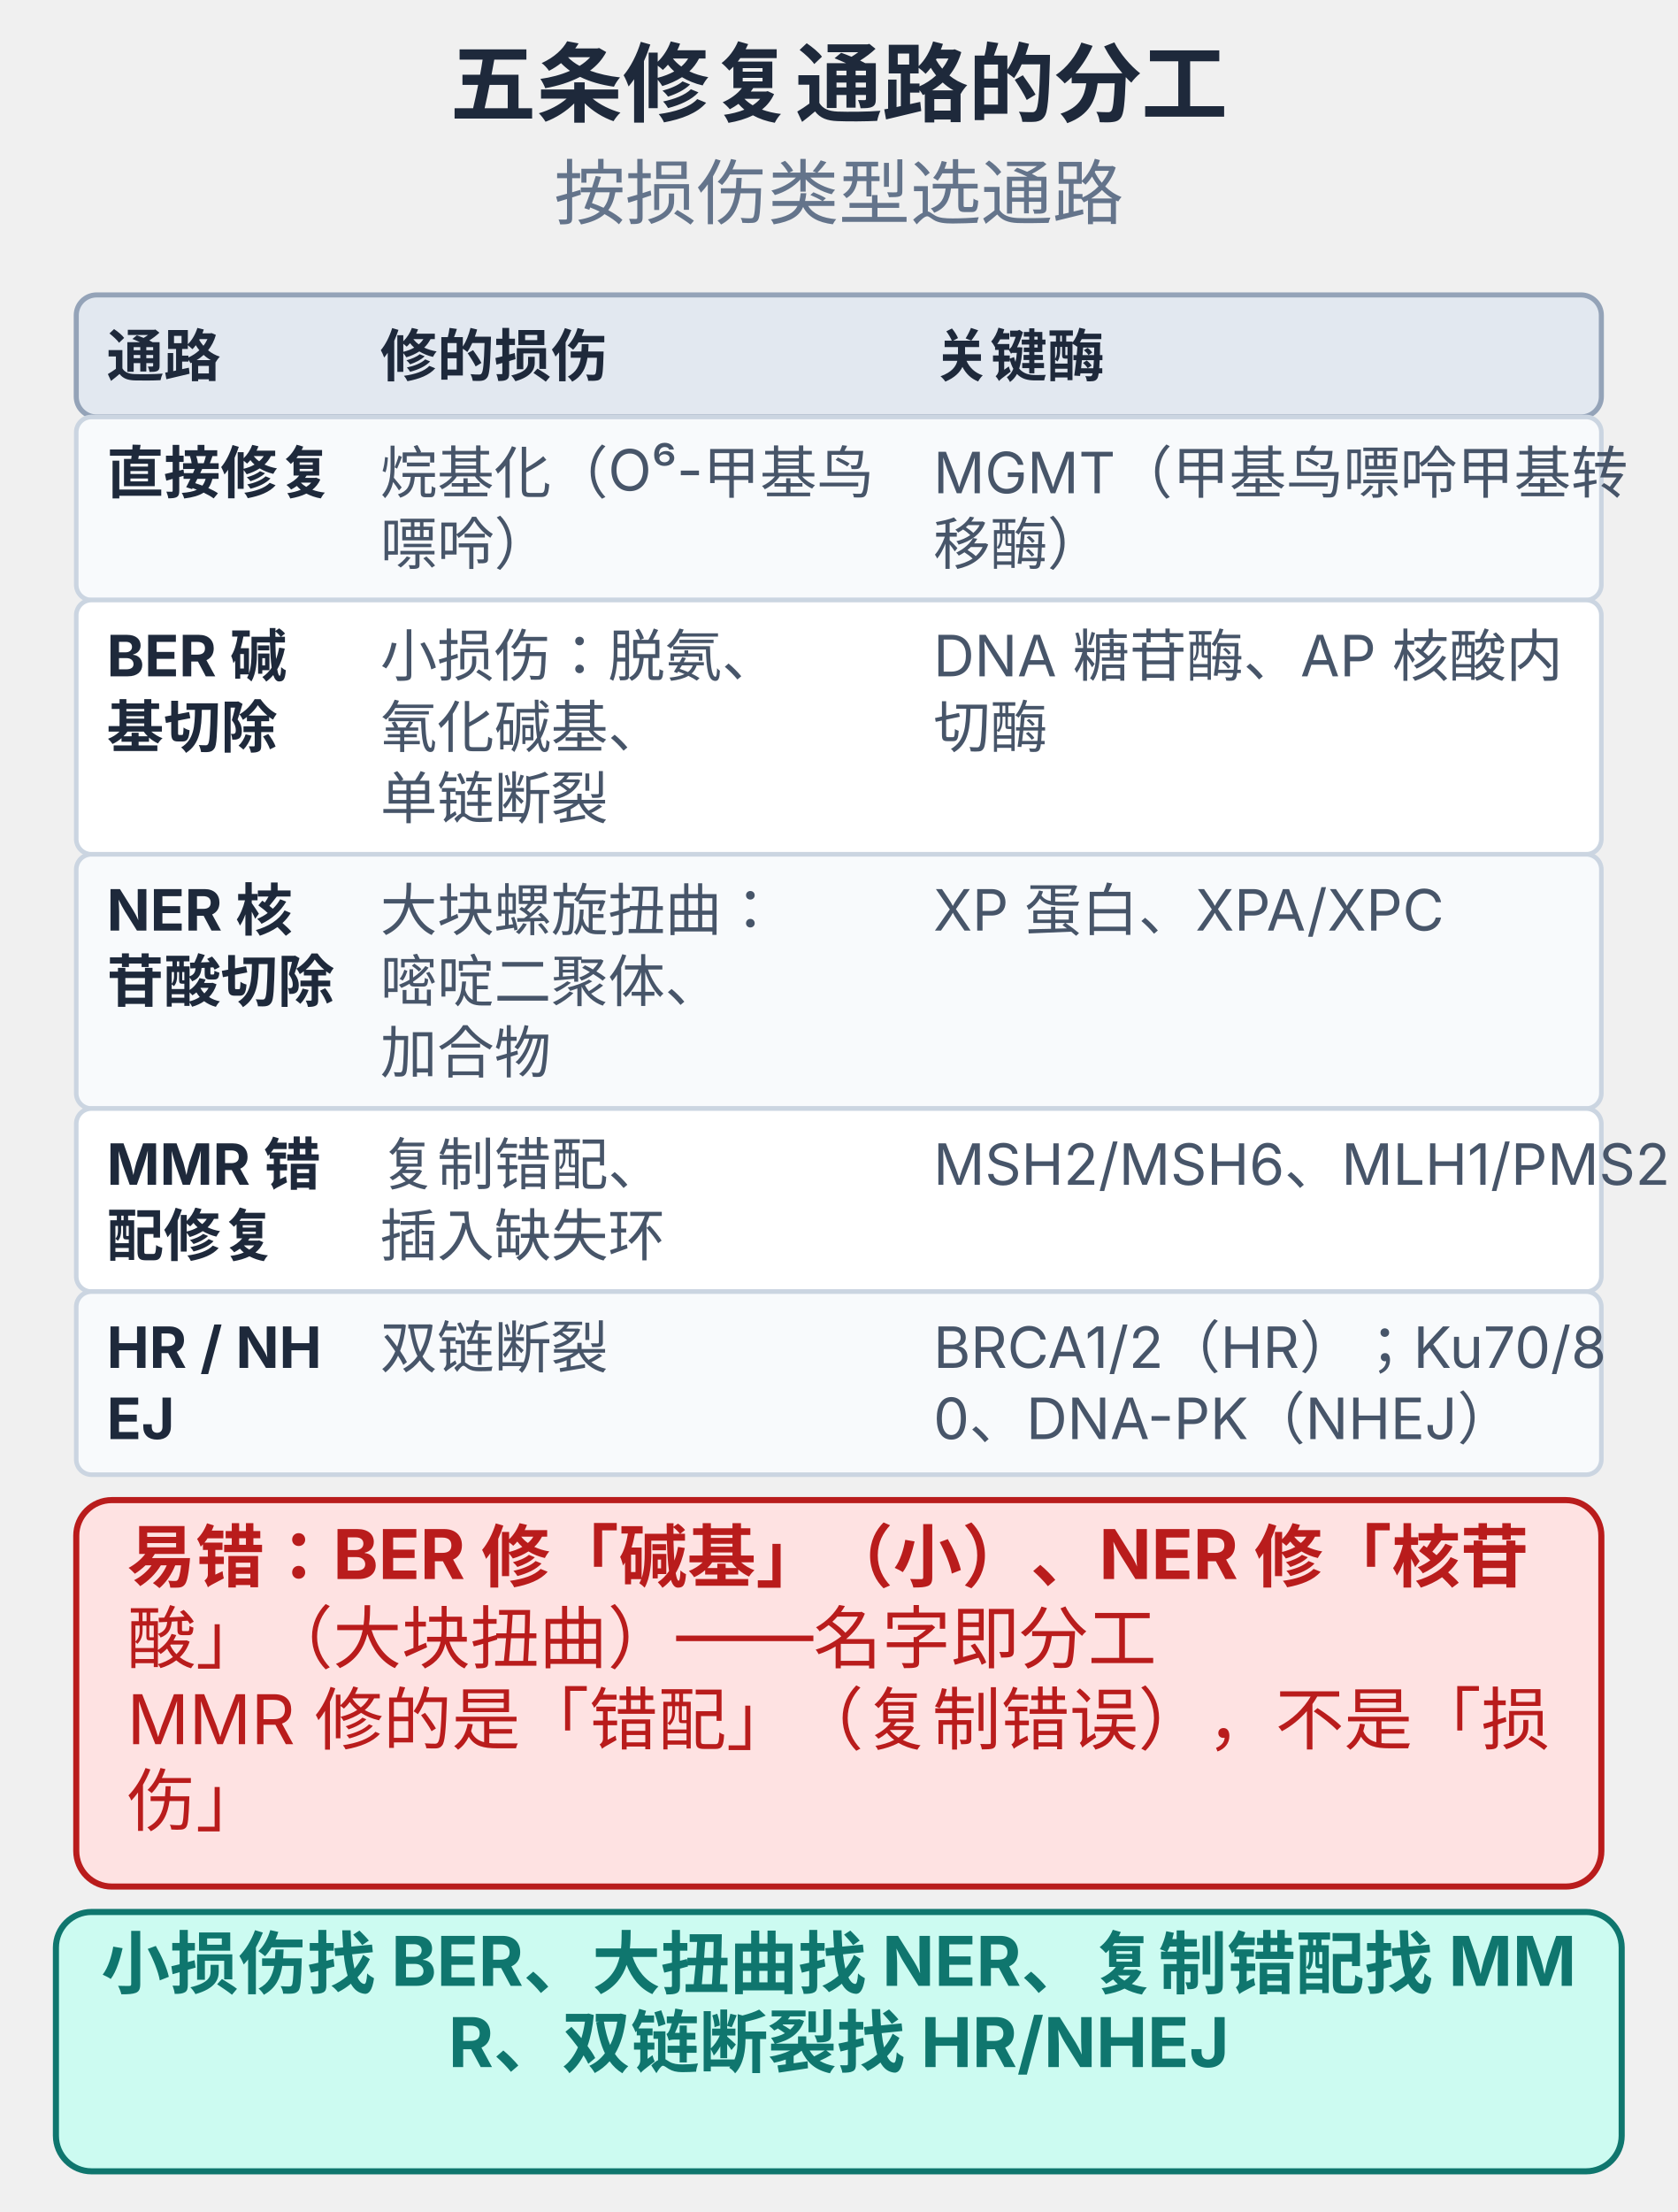
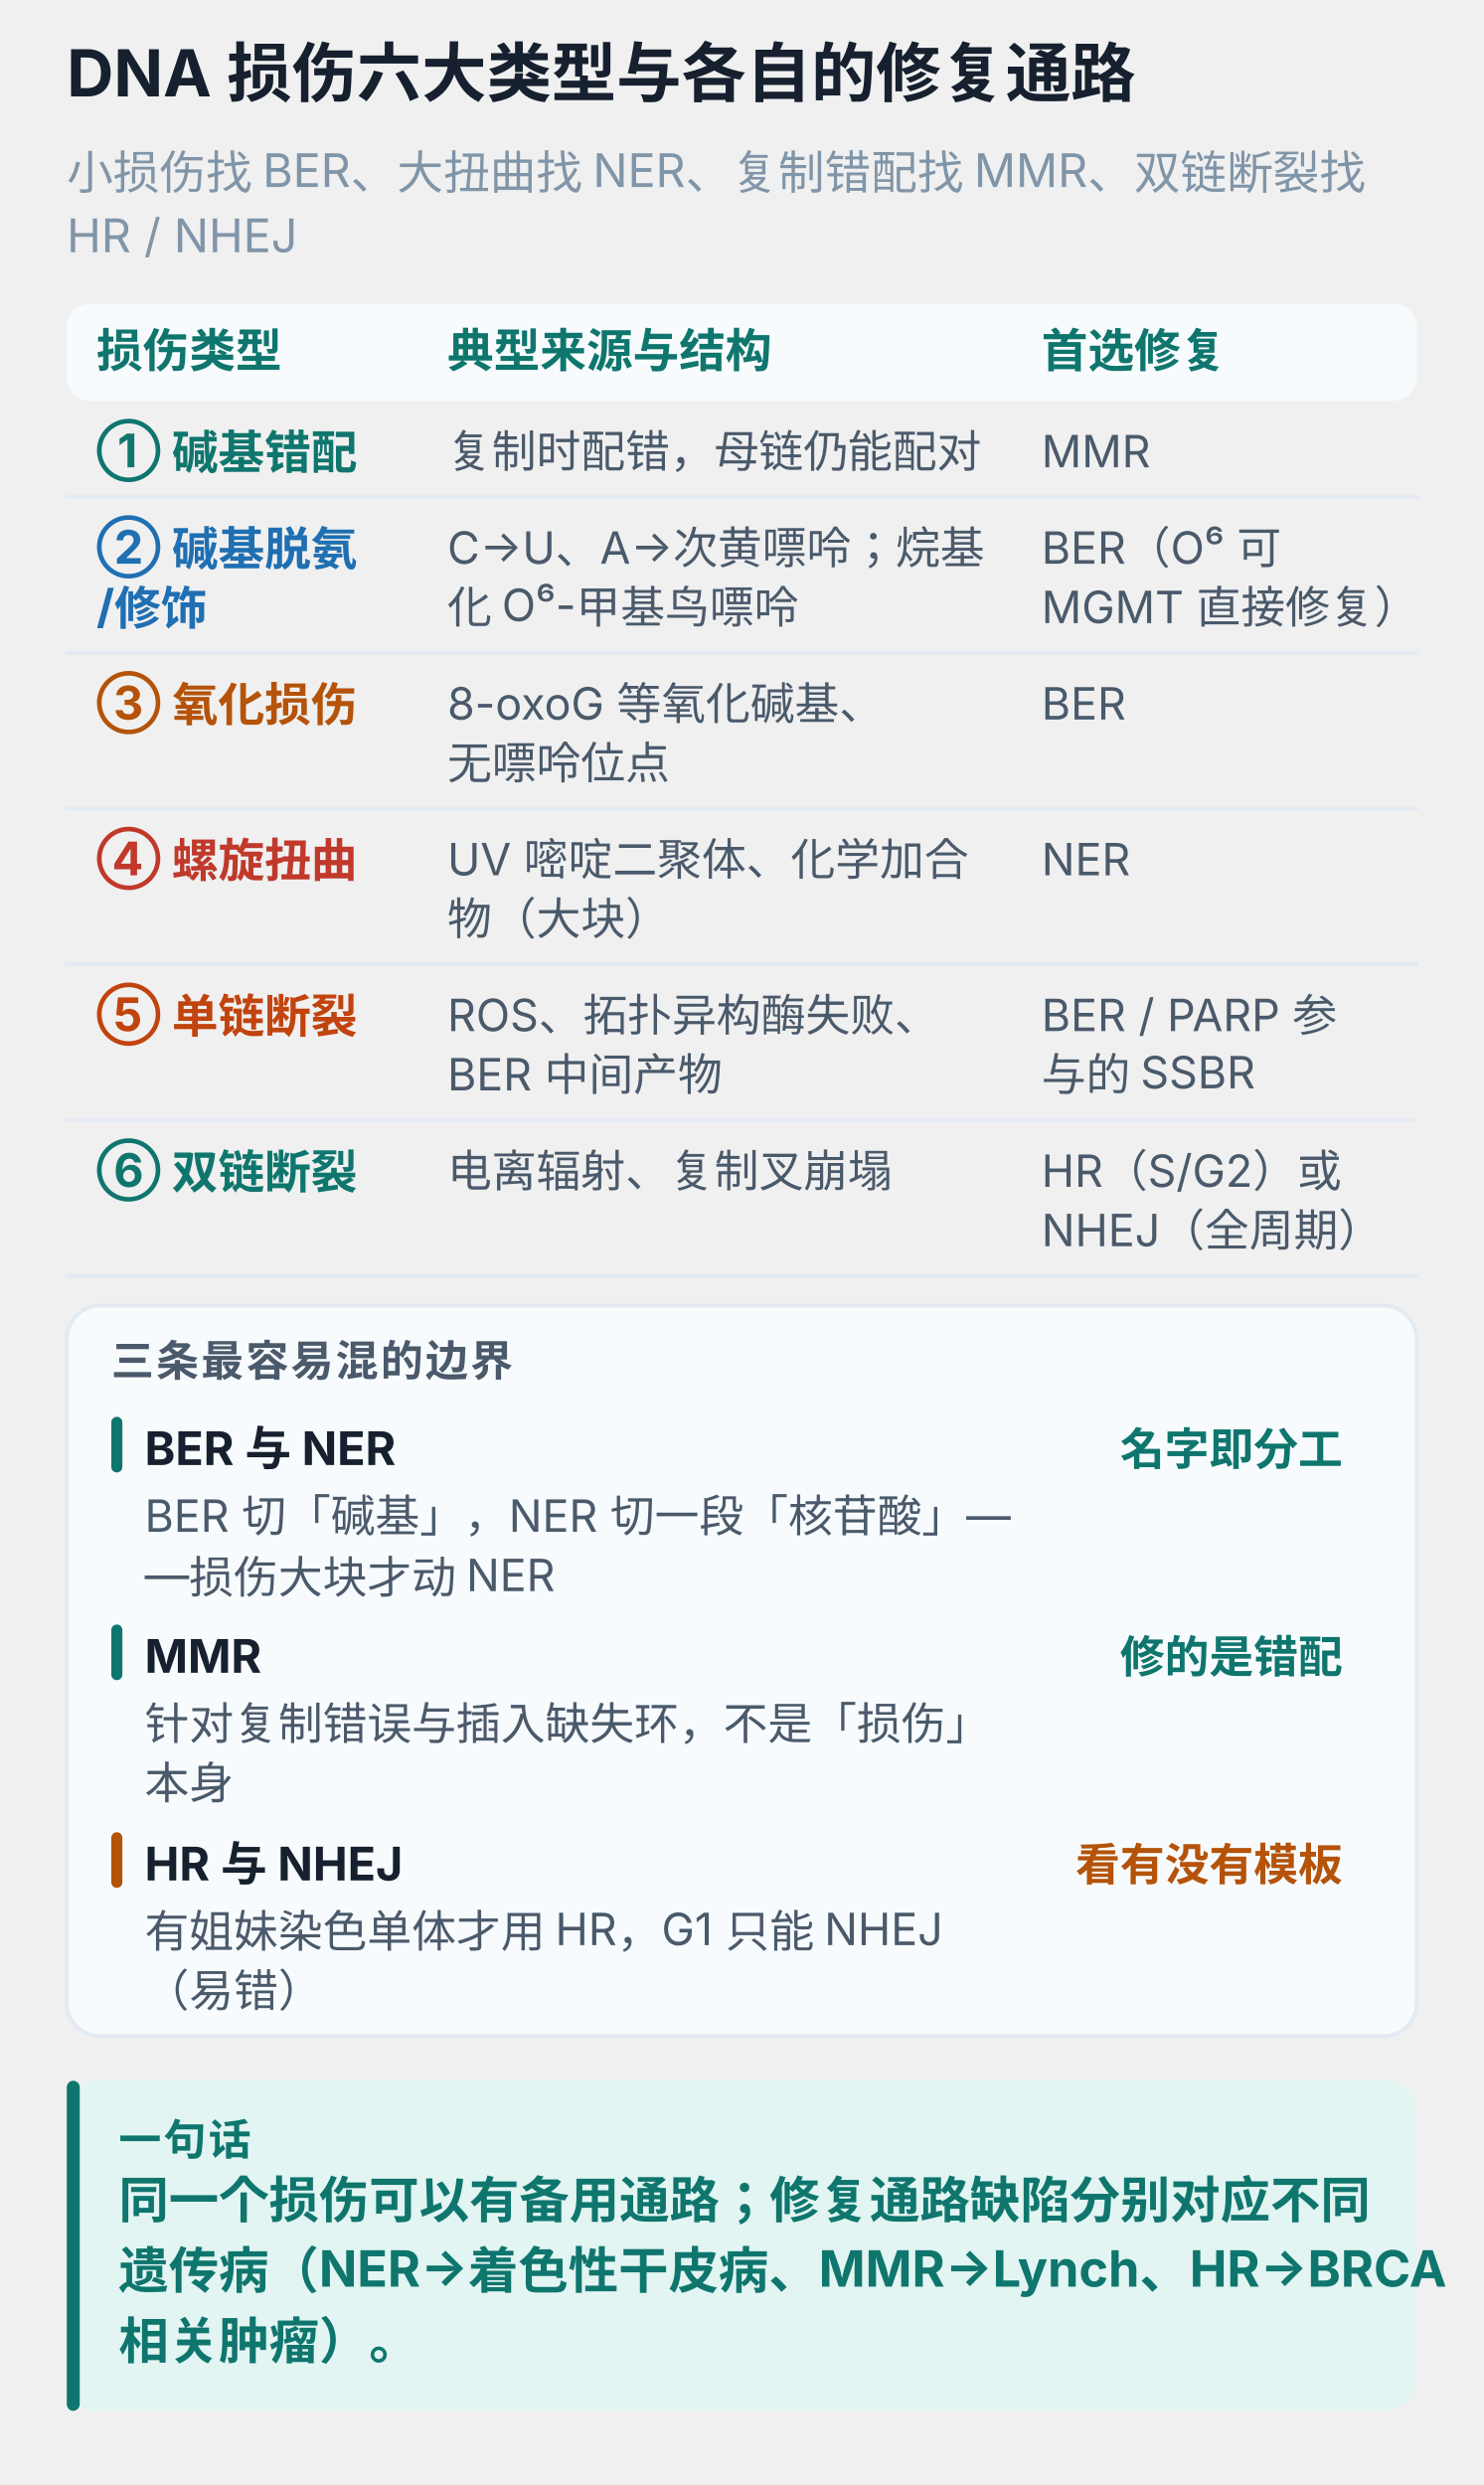
- <svg xmlns="http://www.w3.org/2000/svg" viewBox="0 0 330 435" width="100%" style="max-width:330px;display:block;margin:0 auto;background:#ffffff;border-radius:10px" role="img">
-   <text x="165.0" y="22.6" text-anchor="middle" font-size="17" font-weight="700" fill="#1e293b" font-family="-apple-system,'PingFang SC','Microsoft YaHei',sans-serif">五条修复通路的分工</text>
-   <text x="165.0" y="43.0" text-anchor="middle" font-size="14" font-weight="400" fill="#64748b" font-family="-apple-system,'PingFang SC','Microsoft YaHei',sans-serif">按损伤类型选通路</text>
-   <rect x="15.0" y="58.0" width="300.0" height="24.0" rx="4" fill="#e2e8f0" stroke="#94a3b8" stroke-width="1" />
-   <text x="21.0" y="74.0" text-anchor="start" font-size="11.2" font-weight="700" fill="#1e293b" font-family="-apple-system,'PingFang SC','Microsoft YaHei',sans-serif">通路</text>
-   <text x="74.8" y="74.0" text-anchor="start" font-size="11.2" font-weight="700" fill="#1e293b" font-family="-apple-system,'PingFang SC','Microsoft YaHei',sans-serif">修的损伤</text>
-   <text x="183.6" y="74.0" text-anchor="start" font-size="11.2" font-weight="700" fill="#1e293b" font-family="-apple-system,'PingFang SC','Microsoft YaHei',sans-serif">关键酶</text>
-   <rect x="15.0" y="82.0" width="300.0" height="36.0" rx="3" fill="#f8fafc" stroke="#cbd5e1" stroke-width="0.9" />
-   <text x="21.0" y="97.0" text-anchor="start" font-size="11.2" font-weight="700" fill="#1e293b" font-family="-apple-system,'PingFang SC','Microsoft YaHei',sans-serif">直接修复</text>
-   <text x="74.8" y="97.0" text-anchor="start" font-size="11.2" font-weight="400" fill="#475569" font-family="-apple-system,'PingFang SC','Microsoft YaHei',sans-serif">烷基化（O⁶-甲基鸟</text>
-   <text x="74.8" y="111.0" text-anchor="start" font-size="11.2" font-weight="400" fill="#475569" font-family="-apple-system,'PingFang SC','Microsoft YaHei',sans-serif">嘌呤）</text>
-   <text x="183.6" y="97.0" text-anchor="start" font-size="11.2" font-weight="400" fill="#475569" font-family="-apple-system,'PingFang SC','Microsoft YaHei',sans-serif">MGMT（甲基鸟嘌呤甲基转</text>
-   <text x="183.6" y="111.0" text-anchor="start" font-size="11.2" font-weight="400" fill="#475569" font-family="-apple-system,'PingFang SC','Microsoft YaHei',sans-serif">移酶）</text>
-   <rect x="15.0" y="118.0" width="300.0" height="50.0" rx="3" fill="#ffffff" stroke="#cbd5e1" stroke-width="0.9" />
-   <text x="21.0" y="133.0" text-anchor="start" font-size="11.2" font-weight="700" fill="#1e293b" font-family="-apple-system,'PingFang SC','Microsoft YaHei',sans-serif">BER 碱</text>
-   <text x="21.0" y="147.0" text-anchor="start" font-size="11.2" font-weight="700" fill="#1e293b" font-family="-apple-system,'PingFang SC','Microsoft YaHei',sans-serif">基切除</text>
-   <text x="74.8" y="133.0" text-anchor="start" font-size="11.2" font-weight="400" fill="#475569" font-family="-apple-system,'PingFang SC','Microsoft YaHei',sans-serif">小损伤：脱氨、</text>
-   <text x="74.8" y="147.0" text-anchor="start" font-size="11.2" font-weight="400" fill="#475569" font-family="-apple-system,'PingFang SC','Microsoft YaHei',sans-serif">氧化碱基、</text>
-   <text x="74.8" y="161.0" text-anchor="start" font-size="11.2" font-weight="400" fill="#475569" font-family="-apple-system,'PingFang SC','Microsoft YaHei',sans-serif">单链断裂</text>
-   <text x="183.6" y="133.0" text-anchor="start" font-size="11.2" font-weight="400" fill="#475569" font-family="-apple-system,'PingFang SC','Microsoft YaHei',sans-serif">DNA 糖苷酶、AP 核酸内</text>
-   <text x="183.6" y="147.0" text-anchor="start" font-size="11.2" font-weight="400" fill="#475569" font-family="-apple-system,'PingFang SC','Microsoft YaHei',sans-serif">切酶</text>
-   <rect x="15.0" y="168.0" width="300.0" height="50.0" rx="3" fill="#f8fafc" stroke="#cbd5e1" stroke-width="0.9" />
-   <text x="21.0" y="183.0" text-anchor="start" font-size="11.2" font-weight="700" fill="#1e293b" font-family="-apple-system,'PingFang SC','Microsoft YaHei',sans-serif">NER 核</text>
-   <text x="21.0" y="197.0" text-anchor="start" font-size="11.2" font-weight="700" fill="#1e293b" font-family="-apple-system,'PingFang SC','Microsoft YaHei',sans-serif">苷酸切除</text>
-   <text x="74.8" y="183.0" text-anchor="start" font-size="11.2" font-weight="400" fill="#475569" font-family="-apple-system,'PingFang SC','Microsoft YaHei',sans-serif">大块螺旋扭曲：</text>
-   <text x="74.8" y="197.0" text-anchor="start" font-size="11.2" font-weight="400" fill="#475569" font-family="-apple-system,'PingFang SC','Microsoft YaHei',sans-serif">嘧啶二聚体、</text>
-   <text x="74.8" y="211.0" text-anchor="start" font-size="11.2" font-weight="400" fill="#475569" font-family="-apple-system,'PingFang SC','Microsoft YaHei',sans-serif">加合物</text>
-   <text x="183.6" y="183.0" text-anchor="start" font-size="11.2" font-weight="400" fill="#475569" font-family="-apple-system,'PingFang SC','Microsoft YaHei',sans-serif">XP 蛋白、XPA/XPC</text>
-   <rect x="15.0" y="218.0" width="300.0" height="36.0" rx="3" fill="#ffffff" stroke="#cbd5e1" stroke-width="0.9" />
-   <text x="21.0" y="233.0" text-anchor="start" font-size="11.2" font-weight="700" fill="#1e293b" font-family="-apple-system,'PingFang SC','Microsoft YaHei',sans-serif">MMR 错</text>
-   <text x="21.0" y="247.0" text-anchor="start" font-size="11.2" font-weight="700" fill="#1e293b" font-family="-apple-system,'PingFang SC','Microsoft YaHei',sans-serif">配修复</text>
-   <text x="74.8" y="233.0" text-anchor="start" font-size="11.2" font-weight="400" fill="#475569" font-family="-apple-system,'PingFang SC','Microsoft YaHei',sans-serif">复制错配、</text>
-   <text x="74.8" y="247.0" text-anchor="start" font-size="11.2" font-weight="400" fill="#475569" font-family="-apple-system,'PingFang SC','Microsoft YaHei',sans-serif">插入缺失环</text>
-   <text x="183.6" y="233.0" text-anchor="start" font-size="11.2" font-weight="400" fill="#475569" font-family="-apple-system,'PingFang SC','Microsoft YaHei',sans-serif">MSH2/MSH6、MLH1/PMS2</text>
-   <rect x="15.0" y="254.0" width="300.0" height="36.0" rx="3" fill="#f8fafc" stroke="#cbd5e1" stroke-width="0.9" />
-   <text x="21.0" y="269.0" text-anchor="start" font-size="11.2" font-weight="700" fill="#1e293b" font-family="-apple-system,'PingFang SC','Microsoft YaHei',sans-serif">HR / NH</text>
-   <text x="21.0" y="283.0" text-anchor="start" font-size="11.2" font-weight="700" fill="#1e293b" font-family="-apple-system,'PingFang SC','Microsoft YaHei',sans-serif">EJ</text>
-   <text x="74.8" y="269.0" text-anchor="start" font-size="11.2" font-weight="400" fill="#475569" font-family="-apple-system,'PingFang SC','Microsoft YaHei',sans-serif">双链断裂</text>
-   <text x="183.6" y="269.0" text-anchor="start" font-size="11.2" font-weight="400" fill="#475569" font-family="-apple-system,'PingFang SC','Microsoft YaHei',sans-serif">BRCA1/2（HR）；Ku70/8</text>
-   <text x="183.6" y="283.0" text-anchor="start" font-size="11.2" font-weight="400" fill="#475569" font-family="-apple-system,'PingFang SC','Microsoft YaHei',sans-serif">0、DNA-PK（NHEJ）</text>
-   <rect x="15.0" y="295.0" width="300.0" height="76.0" rx="7" fill="#fee2e2" stroke="#b91c1c" stroke-width="1.2" />
-   <text x="25.0" y="311.0" text-anchor="start" font-size="13.5" font-weight="700" fill="#b91c1c" font-family="-apple-system,'PingFang SC','Microsoft YaHei',sans-serif">易错：BER 修「碱基」（小）、NER 修「核苷</text>
-   <text x="25.0" y="327.0" text-anchor="start" font-size="13.5" font-weight="400" fill="#b91c1c" font-family="-apple-system,'PingFang SC','Microsoft YaHei',sans-serif">酸」（大块扭曲）——名字即分工</text>
-   <text x="25.0" y="343.0" text-anchor="start" font-size="13.5" font-weight="400" fill="#b91c1c" font-family="-apple-system,'PingFang SC','Microsoft YaHei',sans-serif">MMR 修的是「错配」（复制错误），不是「损</text>
-   <text x="25.0" y="359.0" text-anchor="start" font-size="13.5" font-weight="400" fill="#b91c1c" font-family="-apple-system,'PingFang SC','Microsoft YaHei',sans-serif">伤」</text>
-   <rect x="11.0" y="376.0" width="308.0" height="51.0" rx="7" fill="#ccfbf1" stroke="#0f766e" stroke-width="1.2" />
-   <text x="165.0" y="391.0" text-anchor="middle" font-size="13.5" font-weight="700" fill="#0f766e" font-family="-apple-system,'PingFang SC','Microsoft YaHei',sans-serif">小损伤找 BER、大扭曲找 NER、复制错配找 MM</text>
-   <text x="165.0" y="406.5" text-anchor="middle" font-size="13.5" font-weight="700" fill="#0f766e" font-family="-apple-system,'PingFang SC','Microsoft YaHei',sans-serif">R、双链断裂找 HR/NHEJ</text>
+ <svg xmlns="http://www.w3.org/2000/svg" viewBox="0 0 400 670" width="100%" style="max-width:400px;display:block;margin:0 auto;background:#ffffff;border-radius:12px" role="img" aria-label="DNA 损伤六大类型与各自的修复通路">
+   <text x="18.0" y="26.0" font-size="17.5" font-weight="700" fill="#16202e" font-family="-apple-system,BlinkMacSystemFont,'PingFang SC','Microsoft YaHei',sans-serif">DNA 损伤六大类型与各自的修复通路</text>
+   <text x="18.0" y="51.0" font-size="12.5" font-weight="400" fill="#8095a8" font-family="-apple-system,BlinkMacSystemFont,'PingFang SC','Microsoft YaHei',sans-serif">小损伤找 BER、大扭曲找 NER、复制错配找 MMR、双链断裂找</text>
+   <text x="18.0" y="68.0" font-size="12.5" font-weight="400" fill="#8095a8" font-family="-apple-system,BlinkMacSystemFont,'PingFang SC','Microsoft YaHei',sans-serif">HR / NHEJ</text>
+   <rect x="18.0" y="82.0" width="364.0" height="26.0" rx="6" fill="#f8fbfd" />
+   <text x="26.0" y="99.0" font-size="12.5" font-weight="700" fill="#0f766e" font-family="-apple-system,BlinkMacSystemFont,'PingFang SC','Microsoft YaHei',sans-serif">损伤类型</text>
+   <text x="120.6" y="99.0" font-size="12.5" font-weight="700" fill="#0f766e" font-family="-apple-system,BlinkMacSystemFont,'PingFang SC','Microsoft YaHei',sans-serif">典型来源与结构</text>
+   <text x="280.8" y="99.0" font-size="12.5" font-weight="700" fill="#0f766e" font-family="-apple-system,BlinkMacSystemFont,'PingFang SC','Microsoft YaHei',sans-serif">首选修复</text>
+   <line x1="18.0" y1="134.0" x2="382.0" y2="134.0" stroke="#e3eaf2" stroke-width="1" stroke-linecap="round" />
+   <text x="26.0" y="126.0" font-size="12.5" font-weight="700" fill="#0f766e" font-family="-apple-system,BlinkMacSystemFont,'PingFang SC','Microsoft YaHei',sans-serif">① 碱基错配</text>
+   <text x="120.6" y="126.0" font-size="12" font-weight="400" fill="#4a5a6b" font-family="-apple-system,BlinkMacSystemFont,'PingFang SC','Microsoft YaHei',sans-serif">复制时配错，母链仍能配对</text>
+   <text x="280.8" y="126.0" font-size="12" font-weight="400" fill="#4a5a6b" font-family="-apple-system,BlinkMacSystemFont,'PingFang SC','Microsoft YaHei',sans-serif">MMR</text>
+   <line x1="18.0" y1="176.0" x2="382.0" y2="176.0" stroke="#e3eaf2" stroke-width="1" stroke-linecap="round" />
+   <text x="26.0" y="152.0" font-size="12.5" font-weight="700" fill="#1f6fb2" font-family="-apple-system,BlinkMacSystemFont,'PingFang SC','Microsoft YaHei',sans-serif">② 碱基脱氨</text>
+   <text x="26.0" y="168.0" font-size="12.5" font-weight="700" fill="#1f6fb2" font-family="-apple-system,BlinkMacSystemFont,'PingFang SC','Microsoft YaHei',sans-serif">/修饰</text>
+   <text x="120.6" y="152.0" font-size="12" font-weight="400" fill="#4a5a6b" font-family="-apple-system,BlinkMacSystemFont,'PingFang SC','Microsoft YaHei',sans-serif">C→U、A→次黄嘌呤；烷基</text>
+   <text x="120.6" y="168.0" font-size="12" font-weight="400" fill="#4a5a6b" font-family="-apple-system,BlinkMacSystemFont,'PingFang SC','Microsoft YaHei',sans-serif">化 O⁶-甲基鸟嘌呤</text>
+   <text x="280.8" y="152.0" font-size="12" font-weight="400" fill="#4a5a6b" font-family="-apple-system,BlinkMacSystemFont,'PingFang SC','Microsoft YaHei',sans-serif">BER（O⁶ 可</text>
+   <text x="280.8" y="168.0" font-size="12" font-weight="400" fill="#4a5a6b" font-family="-apple-system,BlinkMacSystemFont,'PingFang SC','Microsoft YaHei',sans-serif">MGMT 直接修复）</text>
+   <line x1="18.0" y1="218.0" x2="382.0" y2="218.0" stroke="#e3eaf2" stroke-width="1" stroke-linecap="round" />
+   <text x="26.0" y="194.0" font-size="12.5" font-weight="700" fill="#b45309" font-family="-apple-system,BlinkMacSystemFont,'PingFang SC','Microsoft YaHei',sans-serif">③ 氧化损伤</text>
+   <text x="120.6" y="194.0" font-size="12" font-weight="400" fill="#4a5a6b" font-family="-apple-system,BlinkMacSystemFont,'PingFang SC','Microsoft YaHei',sans-serif">8-oxoG 等氧化碱基、</text>
+   <text x="120.6" y="210.0" font-size="12" font-weight="400" fill="#4a5a6b" font-family="-apple-system,BlinkMacSystemFont,'PingFang SC','Microsoft YaHei',sans-serif">无嘌呤位点</text>
+   <text x="280.8" y="194.0" font-size="12" font-weight="400" fill="#4a5a6b" font-family="-apple-system,BlinkMacSystemFont,'PingFang SC','Microsoft YaHei',sans-serif">BER</text>
+   <line x1="18.0" y1="260.0" x2="382.0" y2="260.0" stroke="#e3eaf2" stroke-width="1" stroke-linecap="round" />
+   <text x="26.0" y="236.0" font-size="12.5" font-weight="700" fill="#c0392b" font-family="-apple-system,BlinkMacSystemFont,'PingFang SC','Microsoft YaHei',sans-serif">④ 螺旋扭曲</text>
+   <text x="120.6" y="236.0" font-size="12" font-weight="400" fill="#4a5a6b" font-family="-apple-system,BlinkMacSystemFont,'PingFang SC','Microsoft YaHei',sans-serif">UV 嘧啶二聚体、化学加合</text>
+   <text x="120.6" y="252.0" font-size="12" font-weight="400" fill="#4a5a6b" font-family="-apple-system,BlinkMacSystemFont,'PingFang SC','Microsoft YaHei',sans-serif">物（大块）</text>
+   <text x="280.8" y="236.0" font-size="12" font-weight="400" fill="#4a5a6b" font-family="-apple-system,BlinkMacSystemFont,'PingFang SC','Microsoft YaHei',sans-serif">NER</text>
+   <line x1="18.0" y1="302.0" x2="382.0" y2="302.0" stroke="#e3eaf2" stroke-width="1" stroke-linecap="round" />
+   <text x="26.0" y="278.0" font-size="12.5" font-weight="700" fill="#c1440e" font-family="-apple-system,BlinkMacSystemFont,'PingFang SC','Microsoft YaHei',sans-serif">⑤ 单链断裂</text>
+   <text x="120.6" y="278.0" font-size="12" font-weight="400" fill="#4a5a6b" font-family="-apple-system,BlinkMacSystemFont,'PingFang SC','Microsoft YaHei',sans-serif">ROS、拓扑异构酶失败、</text>
+   <text x="120.6" y="294.0" font-size="12" font-weight="400" fill="#4a5a6b" font-family="-apple-system,BlinkMacSystemFont,'PingFang SC','Microsoft YaHei',sans-serif">BER 中间产物</text>
+   <text x="280.8" y="278.0" font-size="12" font-weight="400" fill="#4a5a6b" font-family="-apple-system,BlinkMacSystemFont,'PingFang SC','Microsoft YaHei',sans-serif">BER / PARP 参</text>
+   <text x="280.8" y="294.0" font-size="12" font-weight="400" fill="#4a5a6b" font-family="-apple-system,BlinkMacSystemFont,'PingFang SC','Microsoft YaHei',sans-serif">与的 SSBR</text>
+   <line x1="18.0" y1="344.0" x2="382.0" y2="344.0" stroke="#e3eaf2" stroke-width="1" stroke-linecap="round" />
+   <text x="26.0" y="320.0" font-size="12.5" font-weight="700" fill="#0f766e" font-family="-apple-system,BlinkMacSystemFont,'PingFang SC','Microsoft YaHei',sans-serif">⑥ 双链断裂</text>
+   <text x="120.6" y="320.0" font-size="12" font-weight="400" fill="#4a5a6b" font-family="-apple-system,BlinkMacSystemFont,'PingFang SC','Microsoft YaHei',sans-serif">电离辐射、复制叉崩塌</text>
+   <text x="280.8" y="320.0" font-size="12" font-weight="400" fill="#4a5a6b" font-family="-apple-system,BlinkMacSystemFont,'PingFang SC','Microsoft YaHei',sans-serif">HR（S/G2）或</text>
+   <text x="280.8" y="336.0" font-size="12" font-weight="400" fill="#4a5a6b" font-family="-apple-system,BlinkMacSystemFont,'PingFang SC','Microsoft YaHei',sans-serif">NHEJ（全周期）</text>
+   <rect x="18.0" y="352.0" width="364.0" height="197.0" rx="9" fill="#f8fbfd" stroke="#e3eaf2" stroke-width="1.1" />
+   <text x="30.0" y="371.0" font-size="11.5" font-weight="700" fill="#4a5a6b" letter-spacing="0.6" font-family="-apple-system,BlinkMacSystemFont,'PingFang SC','Microsoft YaHei',sans-serif">三条最容易混的边界</text>
+   <rect x="30.0" y="382.0" width="3.0" height="15.0" rx="1.5" fill="#0f766e" />
+   <text x="39.0" y="395.0" font-size="12.5" font-weight="700" fill="#16202e" font-family="-apple-system,BlinkMacSystemFont,'PingFang SC','Microsoft YaHei',sans-serif">BER 与 NER</text>
+   <text x="362.0" y="395.0" text-anchor="end" font-size="12" font-weight="700" fill="#0f766e" font-family="-apple-system,BlinkMacSystemFont,'PingFang SC','Microsoft YaHei',sans-serif">名字即分工</text>
+   <text x="39.0" y="413.0" font-size="12" font-weight="400" fill="#4a5a6b" font-family="-apple-system,BlinkMacSystemFont,'PingFang SC','Microsoft YaHei',sans-serif">BER 切「碱基」，NER 切一段「核苷酸」—</text>
+   <text x="39.0" y="429.0" font-size="12" font-weight="400" fill="#4a5a6b" font-family="-apple-system,BlinkMacSystemFont,'PingFang SC','Microsoft YaHei',sans-serif">—损伤大块才动 NER</text>
+   <rect x="30.0" y="438.0" width="3.0" height="15.0" rx="1.5" fill="#0f766e" />
+   <text x="39.0" y="451.0" font-size="12.5" font-weight="700" fill="#16202e" font-family="-apple-system,BlinkMacSystemFont,'PingFang SC','Microsoft YaHei',sans-serif">MMR</text>
+   <text x="362.0" y="451.0" text-anchor="end" font-size="12" font-weight="700" fill="#0f766e" font-family="-apple-system,BlinkMacSystemFont,'PingFang SC','Microsoft YaHei',sans-serif">修的是错配</text>
+   <text x="39.0" y="469.0" font-size="12" font-weight="400" fill="#4a5a6b" font-family="-apple-system,BlinkMacSystemFont,'PingFang SC','Microsoft YaHei',sans-serif">针对复制错误与插入缺失环，不是「损伤」</text>
+   <text x="39.0" y="485.0" font-size="12" font-weight="400" fill="#4a5a6b" font-family="-apple-system,BlinkMacSystemFont,'PingFang SC','Microsoft YaHei',sans-serif">本身</text>
+   <rect x="30.0" y="494.0" width="3.0" height="15.0" rx="1.5" fill="#b45309" />
+   <text x="39.0" y="507.0" font-size="12.5" font-weight="700" fill="#16202e" font-family="-apple-system,BlinkMacSystemFont,'PingFang SC','Microsoft YaHei',sans-serif">HR 与 NHEJ</text>
+   <text x="362.0" y="507.0" text-anchor="end" font-size="12" font-weight="700" fill="#b45309" font-family="-apple-system,BlinkMacSystemFont,'PingFang SC','Microsoft YaHei',sans-serif">看有没有模板</text>
+   <text x="39.0" y="525.0" font-size="12" font-weight="400" fill="#4a5a6b" font-family="-apple-system,BlinkMacSystemFont,'PingFang SC','Microsoft YaHei',sans-serif">有姐妹染色单体才用 HR，G1 只能 NHEJ</text>
+   <text x="39.0" y="541.0" font-size="12" font-weight="400" fill="#4a5a6b" font-family="-apple-system,BlinkMacSystemFont,'PingFang SC','Microsoft YaHei',sans-serif">（易错）</text>
+   <rect x="18.0" y="561.0" width="364.0" height="89.0" rx="8" fill="#e2f5f2" />
+   <rect x="18.0" y="561.0" width="3.5" height="89.0" rx="1.8" fill="#0f766e" />
+   <text x="32.0" y="581.0" font-size="11.5" font-weight="700" fill="#0f766e" letter-spacing="0.6" font-family="-apple-system,BlinkMacSystemFont,'PingFang SC','Microsoft YaHei',sans-serif">一句话</text>
+   <text x="32.0" y="598.0" font-size="13.5" font-weight="700" fill="#0f766e" font-family="-apple-system,BlinkMacSystemFont,'PingFang SC','Microsoft YaHei',sans-serif">同一个损伤可以有备用通路；修复通路缺陷分别对应不同</text>
+   <text x="32.0" y="617.0" font-size="13.5" font-weight="700" fill="#0f766e" font-family="-apple-system,BlinkMacSystemFont,'PingFang SC','Microsoft YaHei',sans-serif">遗传病（NER→着色性干皮病、MMR→Lynch、HR→BRCA</text>
+   <text x="32.0" y="636.0" font-size="13.5" font-weight="700" fill="#0f766e" font-family="-apple-system,BlinkMacSystemFont,'PingFang SC','Microsoft YaHei',sans-serif">相关肿瘤）。</text>
</svg>
